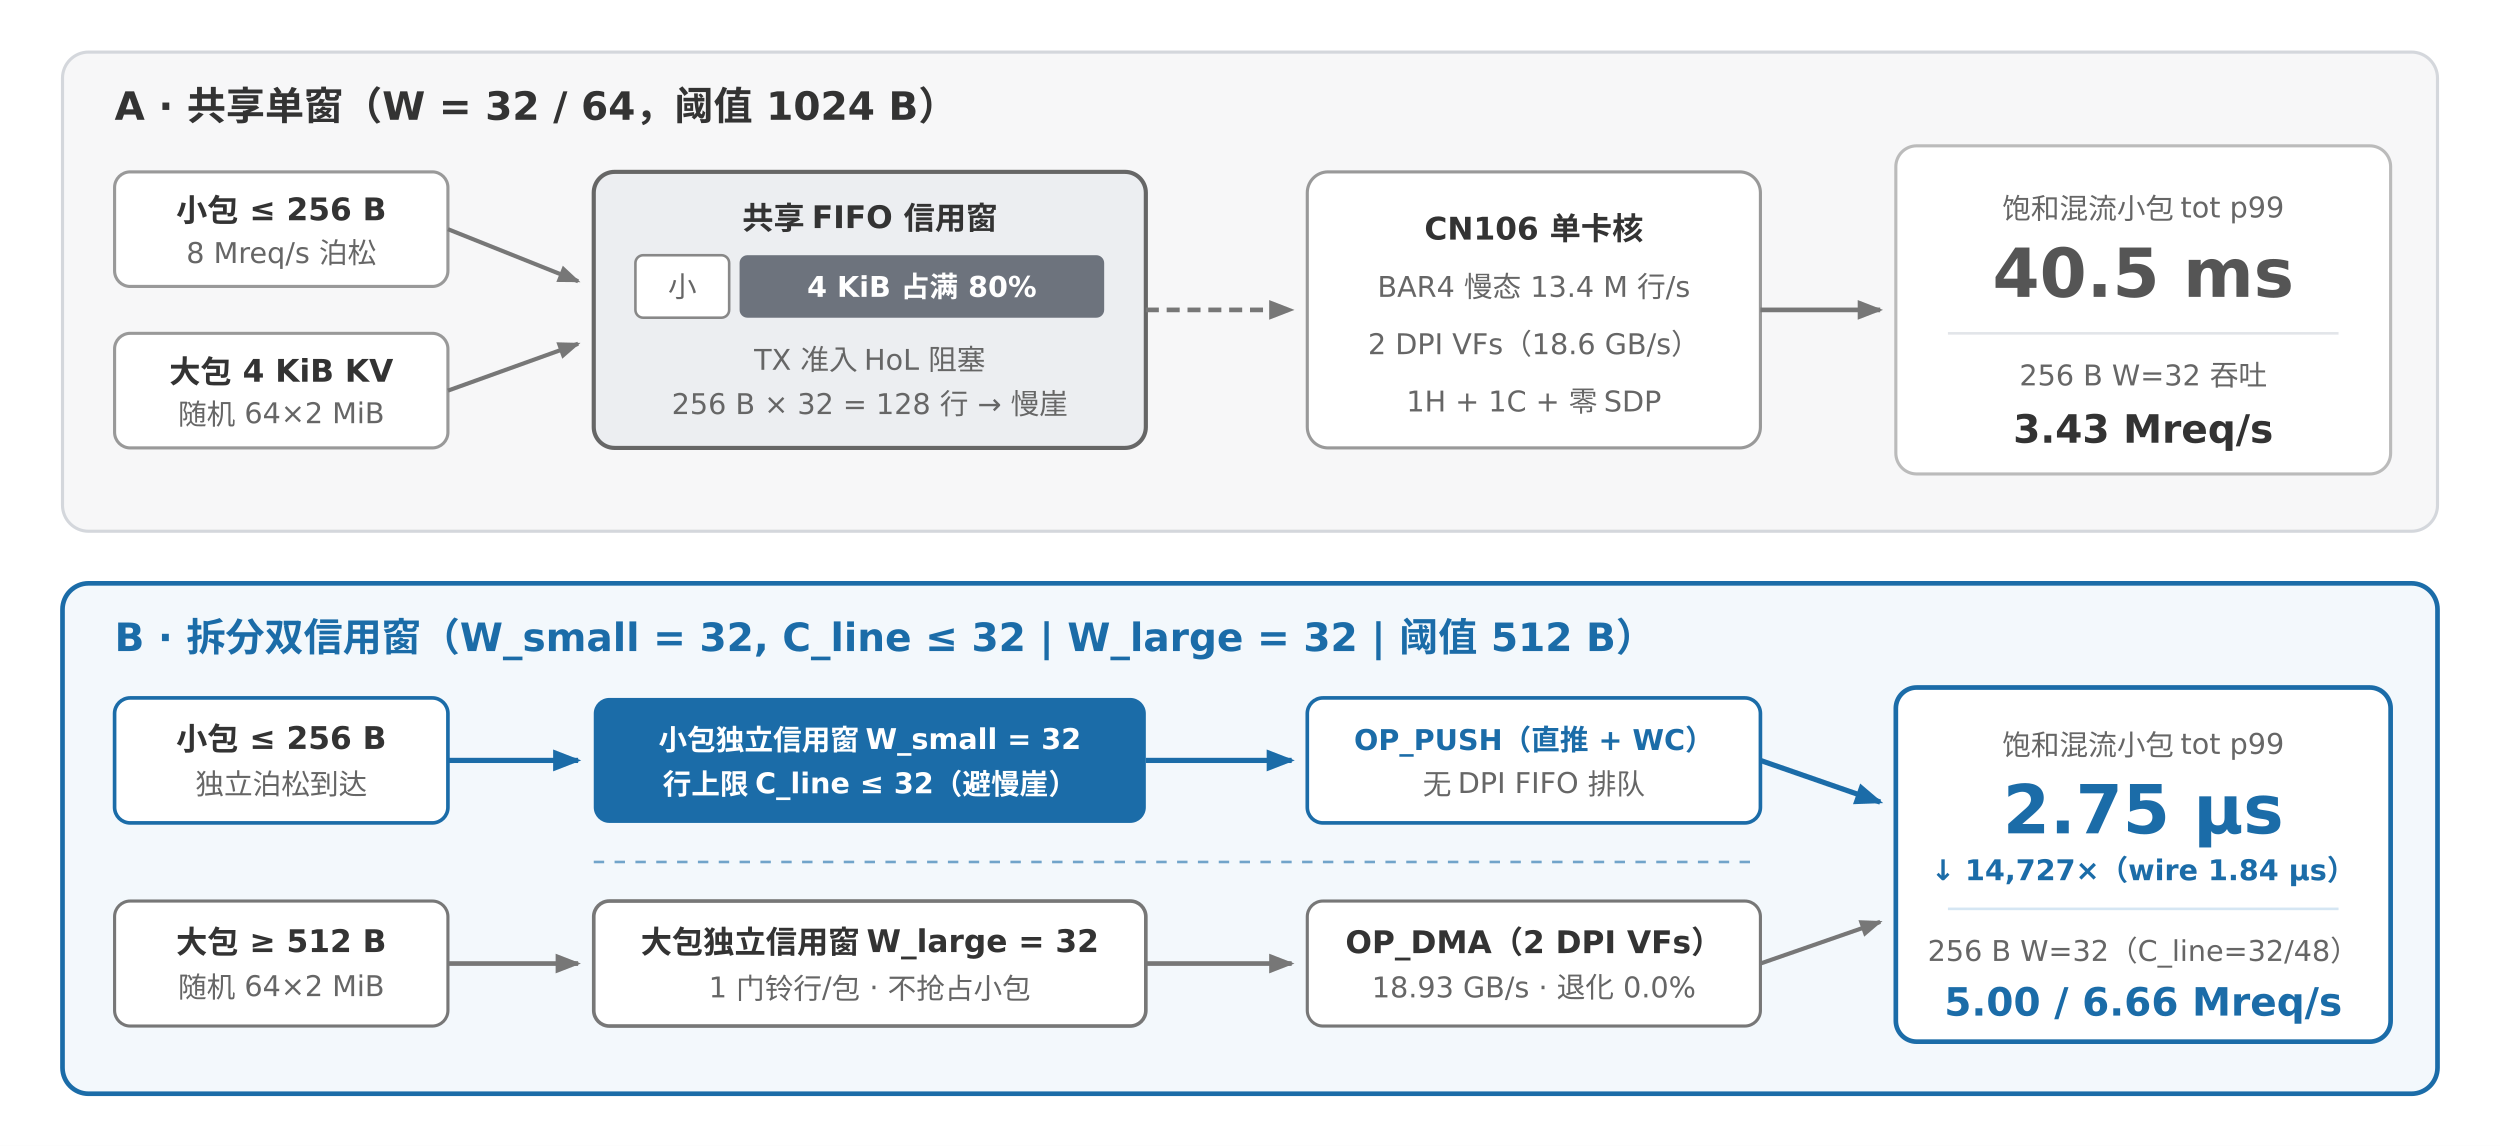
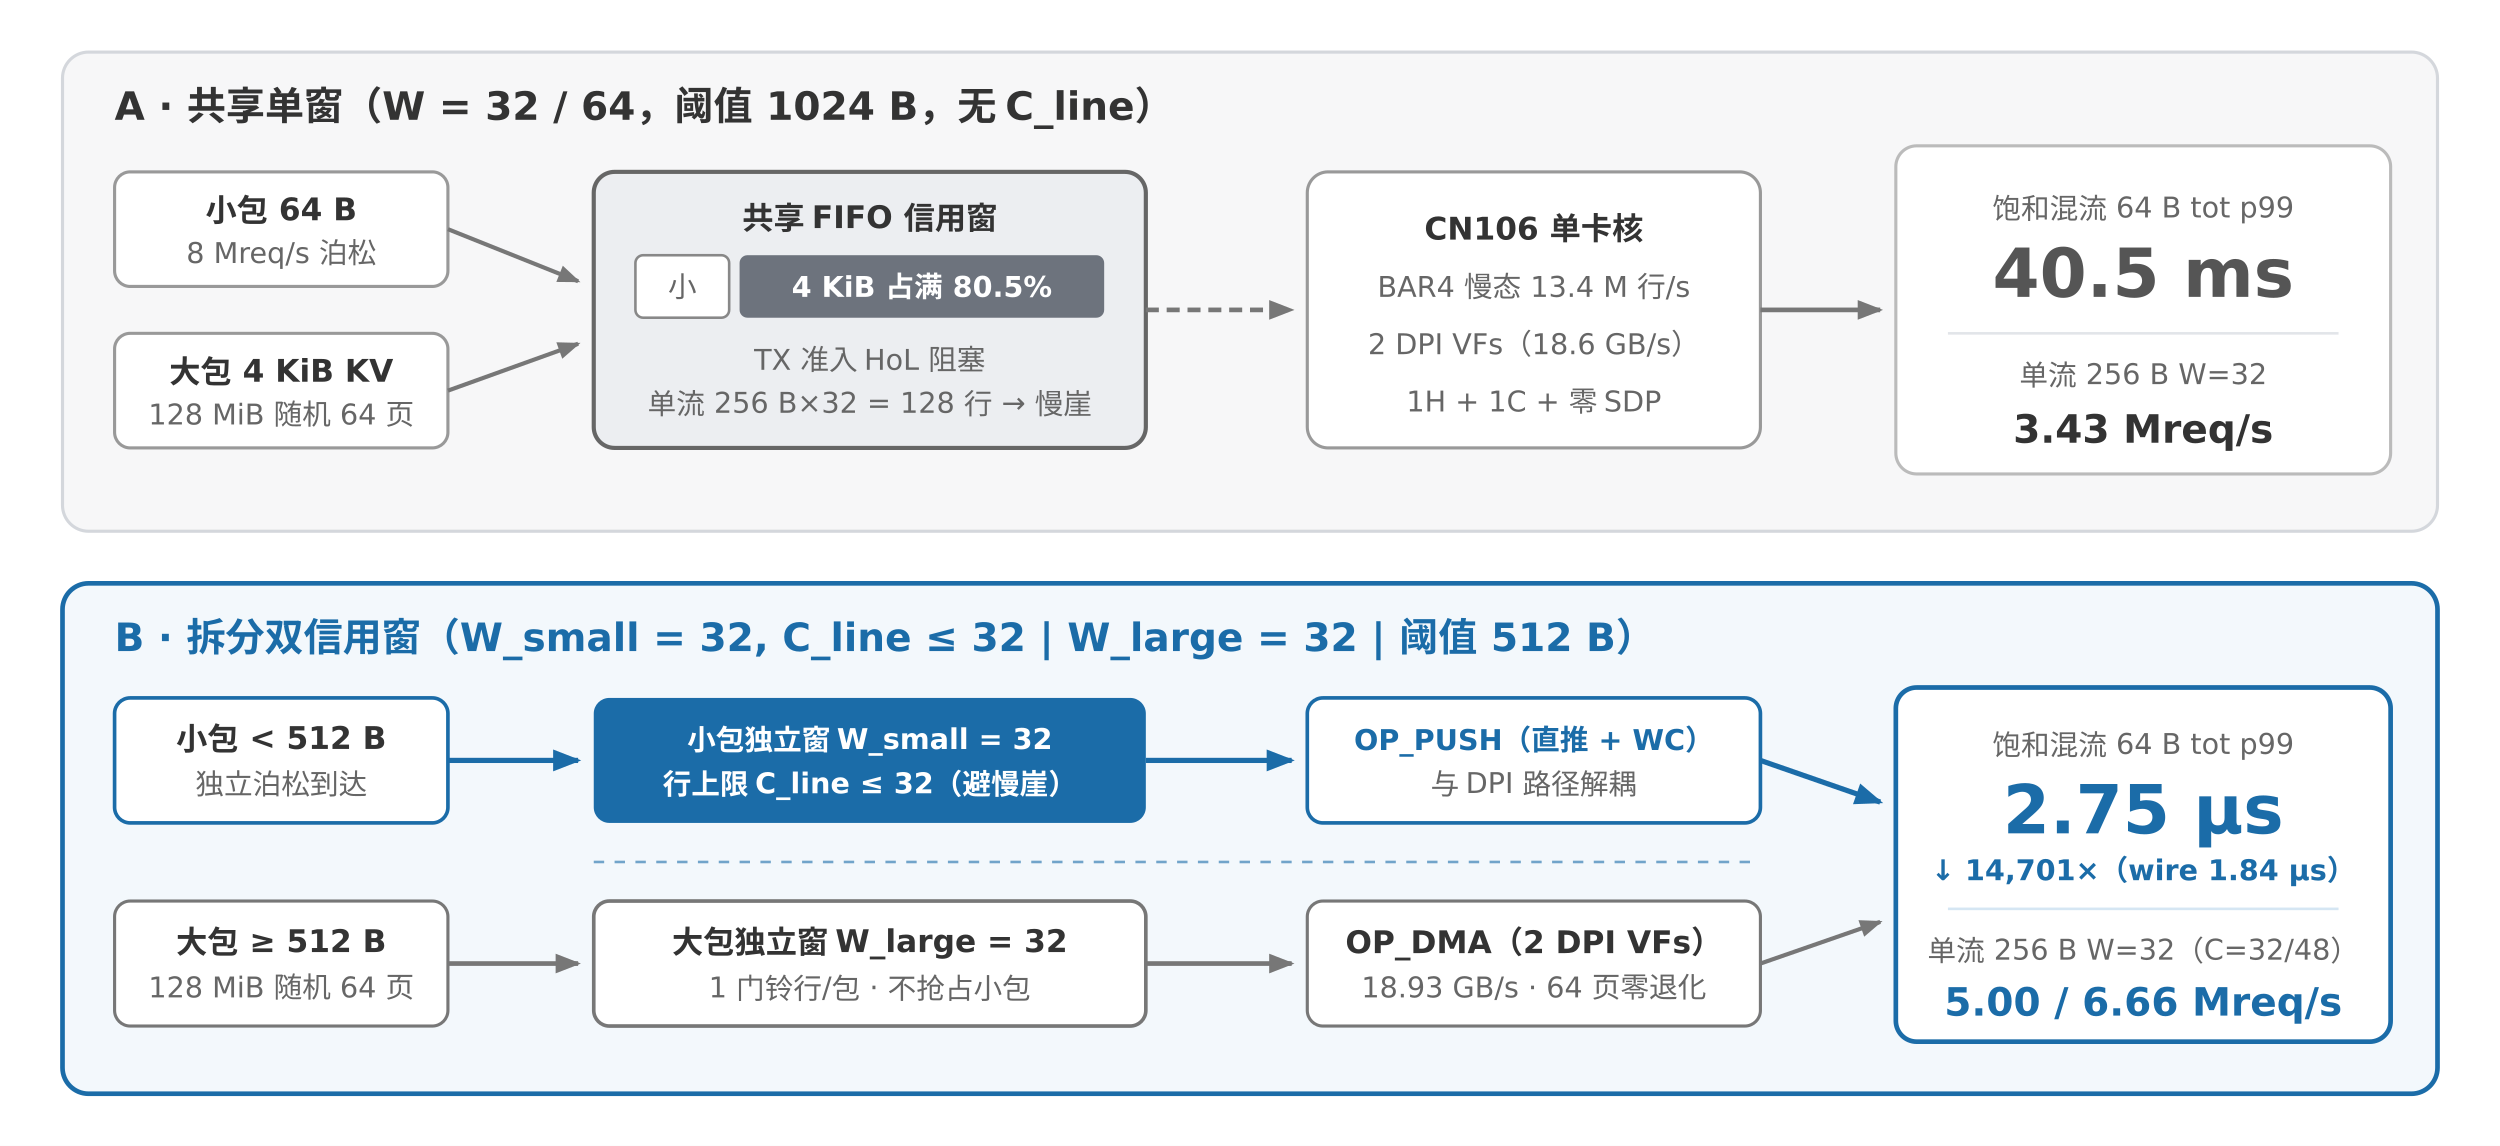
<svg xmlns="http://www.w3.org/2000/svg" viewBox="0 0 960 440" width="960" height="440">
  <defs>
    <style>
      text { font-family: "DejaVu Sans", "Droid Sans Fallback", sans-serif; fill: #222; }
      .hdr { font-size: 15px; font-weight: 700; fill: #333; }
      .hdr-acc { font-size: 15px; font-weight: 700; fill: #1b6ca8; }
      .lbl { font-size: 12px; font-weight: 600; fill: #333; }
      .sub { font-size: 11px; fill: #666; }
      .big-grey { font-size: 26px; font-weight: 700; fill: #555; }
      .big-acc { font-size: 26px; font-weight: 700; fill: #1b6ca8; }
      .tag { font-size: 11px; font-weight: 700; fill: #fff; }
      .tag-dk { font-size: 11px; font-weight: 700; fill: #1b6ca8; }
    </style>
    <marker id="arr-g" viewBox="0 0 10 10" refX="8" refY="5" markerWidth="6" markerHeight="6" orient="auto">
      <path d="M 0 1.5 L 9 5 L 0 8.5 z" fill="#777" />
    </marker>
    <marker id="arr-a" viewBox="0 0 10 10" refX="8" refY="5" markerWidth="6" markerHeight="6" orient="auto">
      <path d="M 0 1.5 L 9 5 L 0 8.5 z" fill="#1b6ca8" />
    </marker>
  </defs>
  <rect width="960" height="440" fill="#ffffff" />
  <rect x="24" y="20" width="912" height="184" rx="10" fill="#f7f7f8" stroke="#d4d7dc" stroke-width="1.2" />
-   <text x="44" y="46" class="hdr">A · 共享单窗（W = 32 / 64，阈值 1024 B）</text>
+   <text x="44" y="46" class="hdr">A · 共享单窗（W = 32 / 64，阈值 1024 B，无 C_line）</text>
  <rect x="44" y="66" width="128" height="44" rx="6" fill="#fff" stroke="#999" stroke-width="1.2" />
-   <text x="108" y="85" text-anchor="middle" class="lbl">小包 ≤ 256 B</text>
+   <text x="108" y="85" text-anchor="middle" class="lbl">小包 64 B</text>
  <text x="108" y="101" text-anchor="middle" class="sub">8 Mreq/s 泊松</text>
  <rect x="44" y="128" width="128" height="44" rx="6" fill="#fff" stroke="#999" stroke-width="1.2" />
  <text x="108" y="147" text-anchor="middle" class="lbl">大包 4 KiB KV</text>
-   <text x="108" y="163" text-anchor="middle" class="sub">随机 64×2 MiB</text>
+   <text x="108" y="163" text-anchor="middle" class="sub">128 MiB 随机 64 页</text>
  <path d="M 172 88 L 222 108" stroke="#777" stroke-width="1.6" fill="none" marker-end="url(#arr-g)" />
  <path d="M 172 150 L 222 132" stroke="#777" stroke-width="1.6" fill="none" marker-end="url(#arr-g)" />
  <rect x="228" y="66" width="212" height="106" rx="8" fill="#eceef1" stroke="#666" stroke-width="1.6" />
  <text x="334" y="88" text-anchor="middle" class="lbl">共享 FIFO 信用窗</text>
  <rect x="244" y="98" width="36" height="24" rx="3" fill="#fff" stroke="#888" />
  <text x="262" y="114" text-anchor="middle" class="sub">小</text>
  <rect x="284" y="98" width="140" height="24" rx="3" fill="#6d737d" />
-   <text x="354" y="114" text-anchor="middle" class="tag">4 KiB 占满 80%</text>
+   <text x="354" y="114" text-anchor="middle" class="tag">4 KiB 占满 80.5%</text>
  <text x="334" y="142" text-anchor="middle" class="sub">TX 准入 HoL 阻塞</text>
-   <text x="334" y="159" text-anchor="middle" class="sub">256 B × 32 = 128 行 → 慢崖</text>
+   <text x="334" y="159" text-anchor="middle" class="sub">单流 256 B×32 = 128 行 → 慢崖</text>
  <line x1="440" y1="119" x2="496" y2="119" stroke="#777" stroke-width="1.8" stroke-dasharray="5,3" marker-end="url(#arr-g)" />
  <rect x="502" y="66" width="174" height="106" rx="8" fill="#fff" stroke="#999" stroke-width="1.2" />
  <text x="589" y="92" text-anchor="middle" class="lbl">CN106 单卡核</text>
  <text x="589" y="114" text-anchor="middle" class="sub">BAR4 慢态 13.4 M 行/s</text>
  <text x="589" y="136" text-anchor="middle" class="sub">2 DPI VFs（18.6 GB/s）</text>
  <text x="589" y="158" text-anchor="middle" class="sub">1H + 1C + 零 SDP</text>
  <line x1="676" y1="119" x2="722" y2="119" stroke="#777" stroke-width="1.8" marker-end="url(#arr-g)" />
  <rect x="728" y="56" width="190" height="126" rx="8" fill="#fff" stroke="#bbb" stroke-width="1.2" />
-   <text x="823" y="84" text-anchor="middle" class="sub">饱和混流小包 tot p99</text>
+   <text x="823" y="84" text-anchor="middle" class="sub">饱和混流 64 B tot p99</text>
  <text x="823" y="114" text-anchor="middle" class="big-grey">40.5 ms</text>
  <line x1="748" y1="128" x2="898" y2="128" stroke="#e2e5e9" stroke-width="1" />
-   <text x="823" y="148" text-anchor="middle" class="sub">256 B W=32 吞吐</text>
+   <text x="823" y="148" text-anchor="middle" class="sub">单流 256 B W=32</text>
  <text x="823" y="170" text-anchor="middle" class="hdr">3.43 Mreq/s</text>
  <rect x="24" y="224" width="912" height="196" rx="10" fill="#f3f8fc" stroke="#1b6ca8" stroke-width="1.8" />
  <text x="44" y="250" class="hdr-acc">B · 拆分双信用窗（W_small = 32, C_line ≤ 32 | W_large = 32 | 阈值 512 B）</text>
  <rect x="44" y="268" width="128" height="48" rx="6" fill="#fff" stroke="#1b6ca8" stroke-width="1.4" />
-   <text x="108" y="288" text-anchor="middle" class="lbl">小包 ≤ 256 B</text>
+   <text x="108" y="288" text-anchor="middle" class="lbl">小包 &lt; 512 B</text>
  <text x="108" y="305" text-anchor="middle" class="sub">独立泊松到达</text>
  <line x1="172" y1="292" x2="222" y2="292" stroke="#1b6ca8" stroke-width="2" marker-end="url(#arr-a)" />
  <rect x="228" y="268" width="212" height="48" rx="6" fill="#1b6ca8" />
-   <text x="334" y="288" text-anchor="middle" class="tag">小包独立信用窗 W_small = 32</text>
+   <text x="334" y="288" text-anchor="middle" class="tag">小包独立窗 W_small = 32</text>
  <text x="334" y="305" text-anchor="middle" class="tag">行上限 C_line ≤ 32（避慢崖）</text>
  <line x1="440" y1="292" x2="496" y2="292" stroke="#1b6ca8" stroke-width="2" marker-end="url(#arr-a)" />
  <rect x="502" y="268" width="174" height="48" rx="6" fill="#fff" stroke="#1b6ca8" stroke-width="1.4" />
  <text x="589" y="288" text-anchor="middle" class="tag-dk">OP_PUSH（直推 + WC）</text>
-   <text x="589" y="305" text-anchor="middle" class="sub">无 DPI FIFO 排队</text>
+   <text x="589" y="305" text-anchor="middle" class="sub">与 DPI 路径解耦</text>
  <rect x="44" y="346" width="128" height="48" rx="6" fill="#fff" stroke="#777" stroke-width="1.2" />
  <text x="108" y="366" text-anchor="middle" class="lbl">大包 ≥ 512 B</text>
-   <text x="108" y="383" text-anchor="middle" class="sub">随机 64×2 MiB</text>
+   <text x="108" y="383" text-anchor="middle" class="sub">128 MiB 随机 64 页</text>
  <line x1="172" y1="370" x2="222" y2="370" stroke="#777" stroke-width="1.8" marker-end="url(#arr-g)" />
  <rect x="228" y="346" width="212" height="48" rx="6" fill="#fff" stroke="#777" stroke-width="1.4" />
-   <text x="334" y="366" text-anchor="middle" class="lbl">大包独立信用窗 W_large = 32</text>
+   <text x="334" y="366" text-anchor="middle" class="lbl">大包独立窗 W_large = 32</text>
  <text x="334" y="383" text-anchor="middle" class="sub">1 门铃行/包 · 不抢占小包</text>
  <line x1="440" y1="370" x2="496" y2="370" stroke="#777" stroke-width="1.8" marker-end="url(#arr-g)" />
  <rect x="502" y="346" width="174" height="48" rx="6" fill="#fff" stroke="#777" stroke-width="1.2" />
  <text x="589" y="366" text-anchor="middle" class="lbl">OP_DMA（2 DPI VFs）</text>
-   <text x="589" y="383" text-anchor="middle" class="sub">18.93 GB/s · 退化 0.0%</text>
+   <text x="589" y="383" text-anchor="middle" class="sub">18.93 GB/s · 64 页零退化</text>
  <line x1="228" y1="331" x2="676" y2="331" stroke="#1b6ca8" stroke-width="1" stroke-dasharray="4,4" opacity="0.6" />
  <path d="M 676 292 L 722 308" stroke="#1b6ca8" stroke-width="2" fill="none" marker-end="url(#arr-a)" />
  <path d="M 676 370 L 722 354" stroke="#777" stroke-width="1.6" fill="none" marker-end="url(#arr-g)" />
  <rect x="728" y="264" width="190" height="136" rx="8" fill="#fff" stroke="#1b6ca8" stroke-width="1.8" />
-   <text x="823" y="290" text-anchor="middle" class="sub">饱和混流小包 tot p99</text>
+   <text x="823" y="290" text-anchor="middle" class="sub">饱和混流 64 B tot p99</text>
  <text x="823" y="320" text-anchor="middle" class="big-acc">2.75 µs</text>
-   <text x="823" y="338" text-anchor="middle" class="tag-dk">↓ 14,727×（wire 1.84 µs）</text>
+   <text x="823" y="338" text-anchor="middle" class="tag-dk">↓ 14,701×（wire 1.84 µs）</text>
  <line x1="748" y1="349" x2="898" y2="349" stroke="#d5e6f3" stroke-width="1" />
-   <text x="823" y="369" text-anchor="middle" class="sub">256 B W=32（C_line=32/48）</text>
+   <text x="823" y="369" text-anchor="middle" class="sub">单流 256 B W=32（C=32/48）</text>
  <text x="823" y="390" text-anchor="middle" class="hdr-acc">5.00 / 6.66 Mreq/s</text>
</svg>
